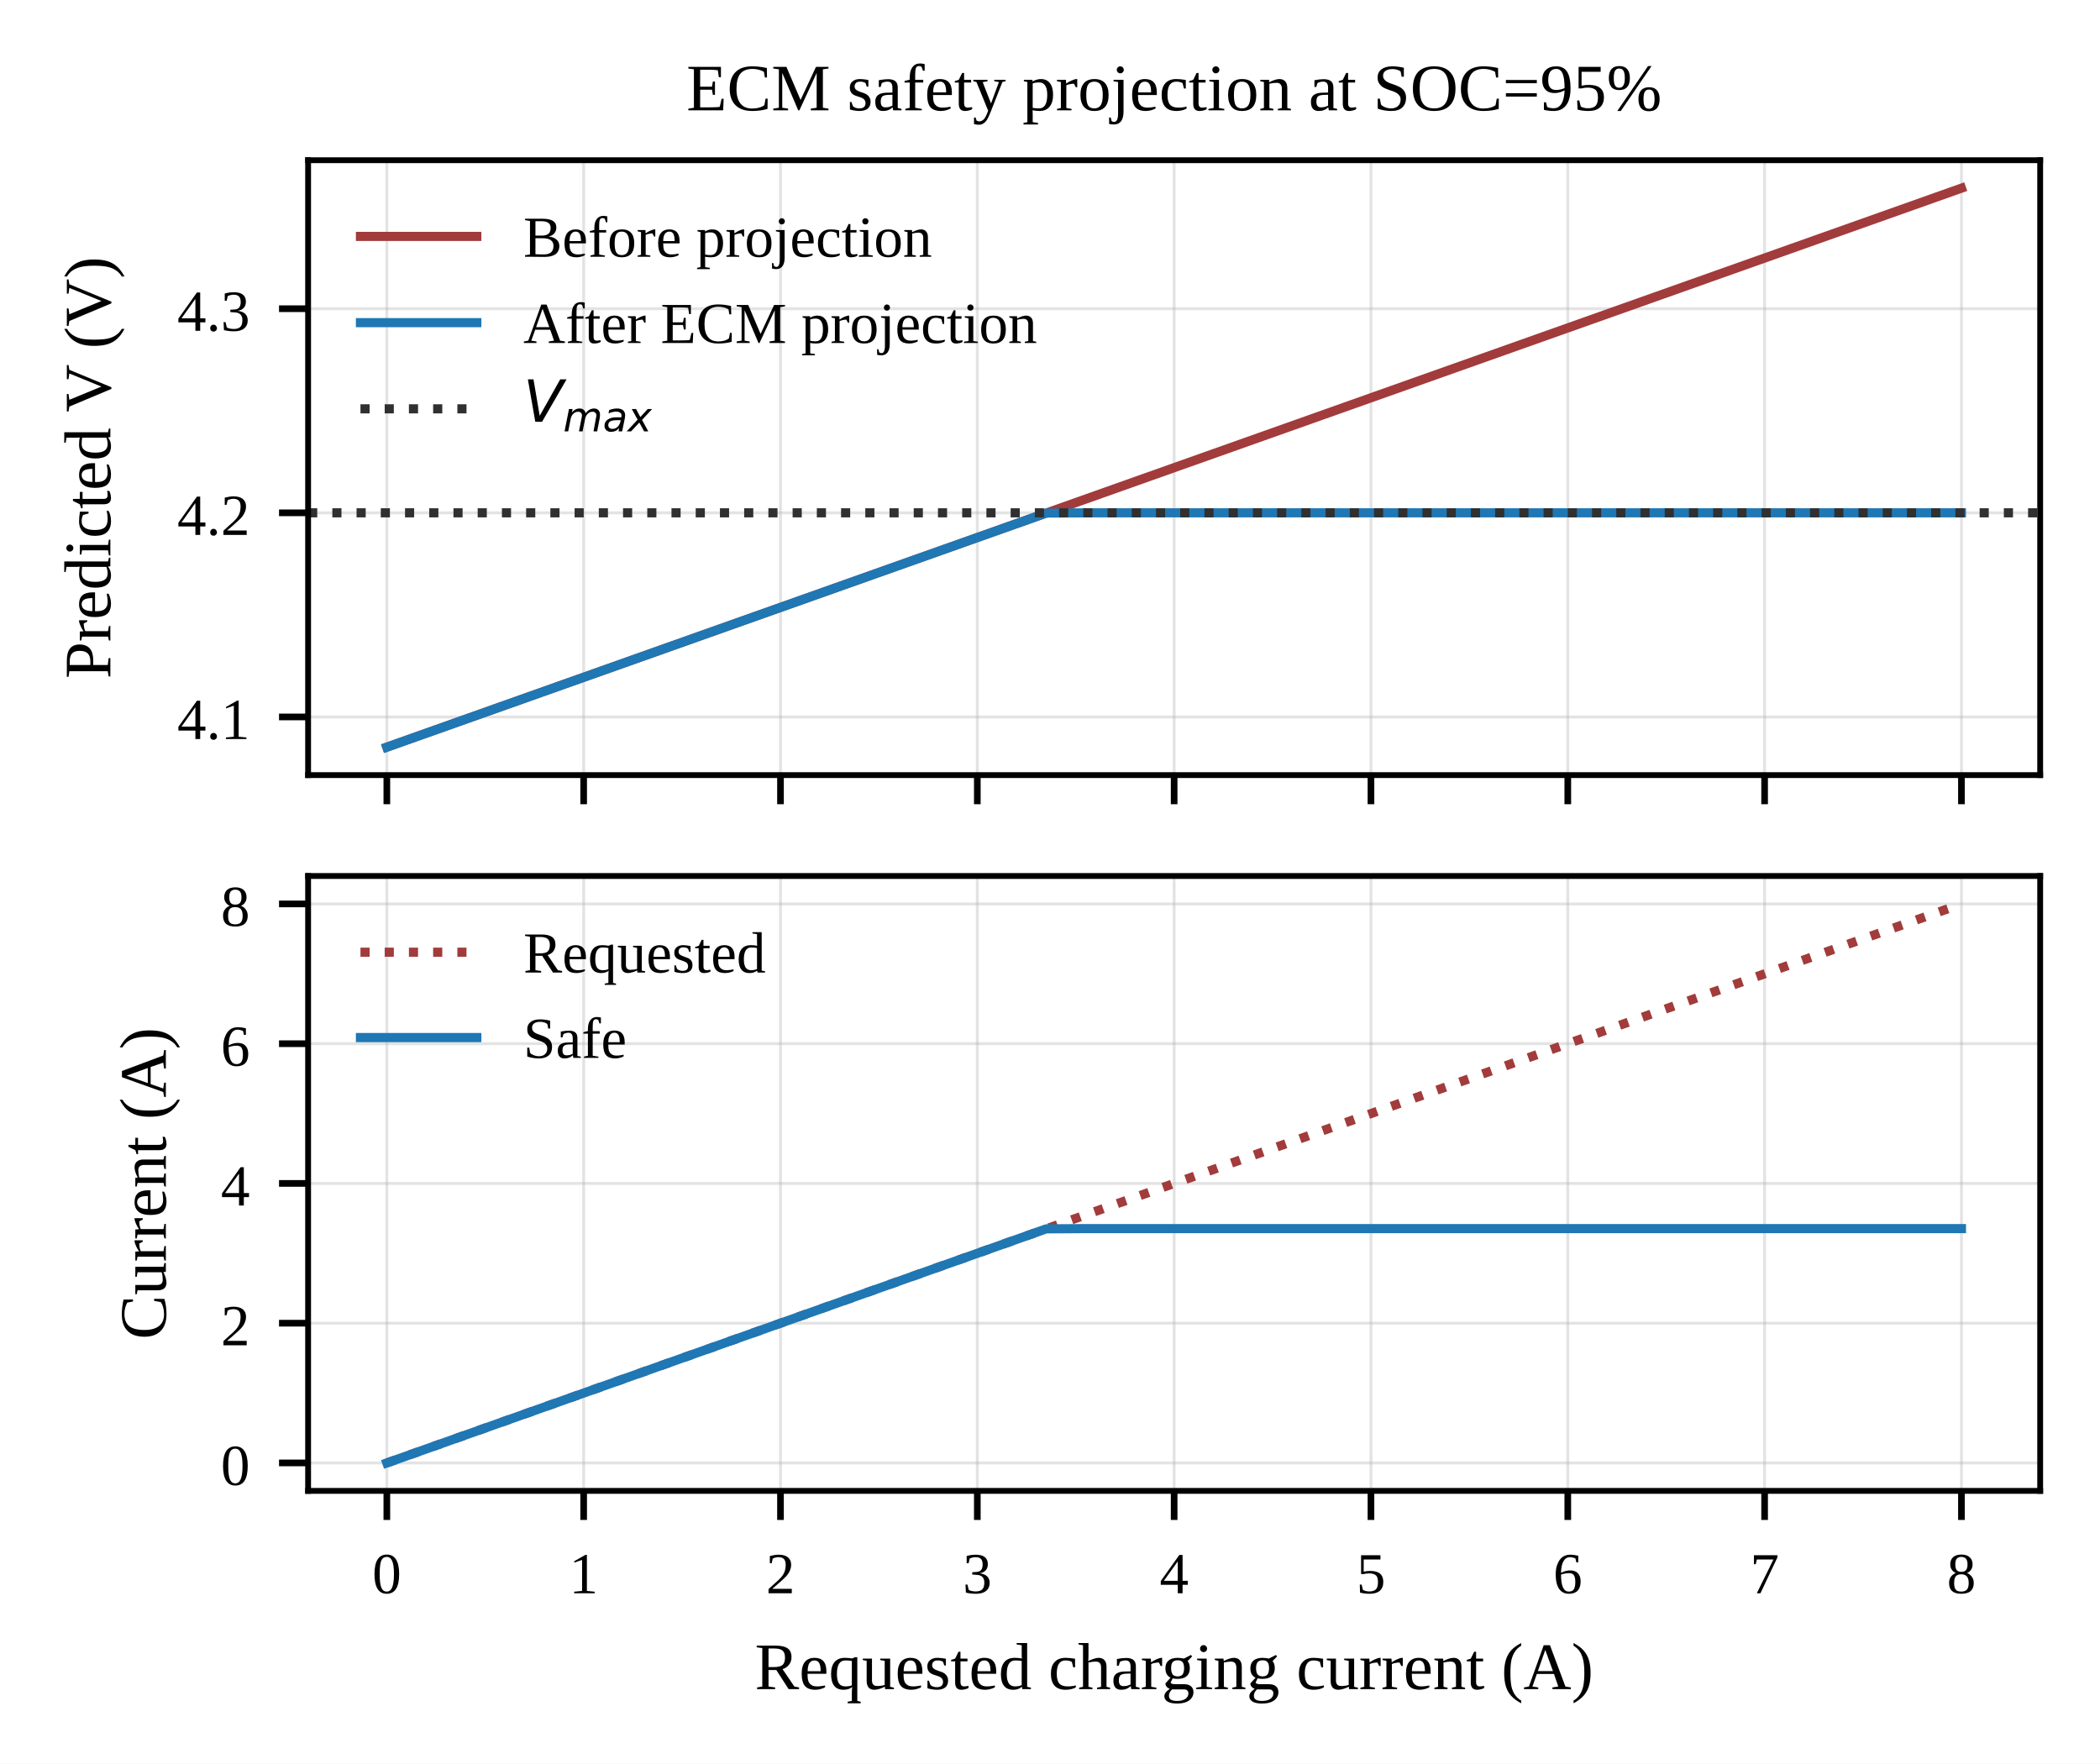
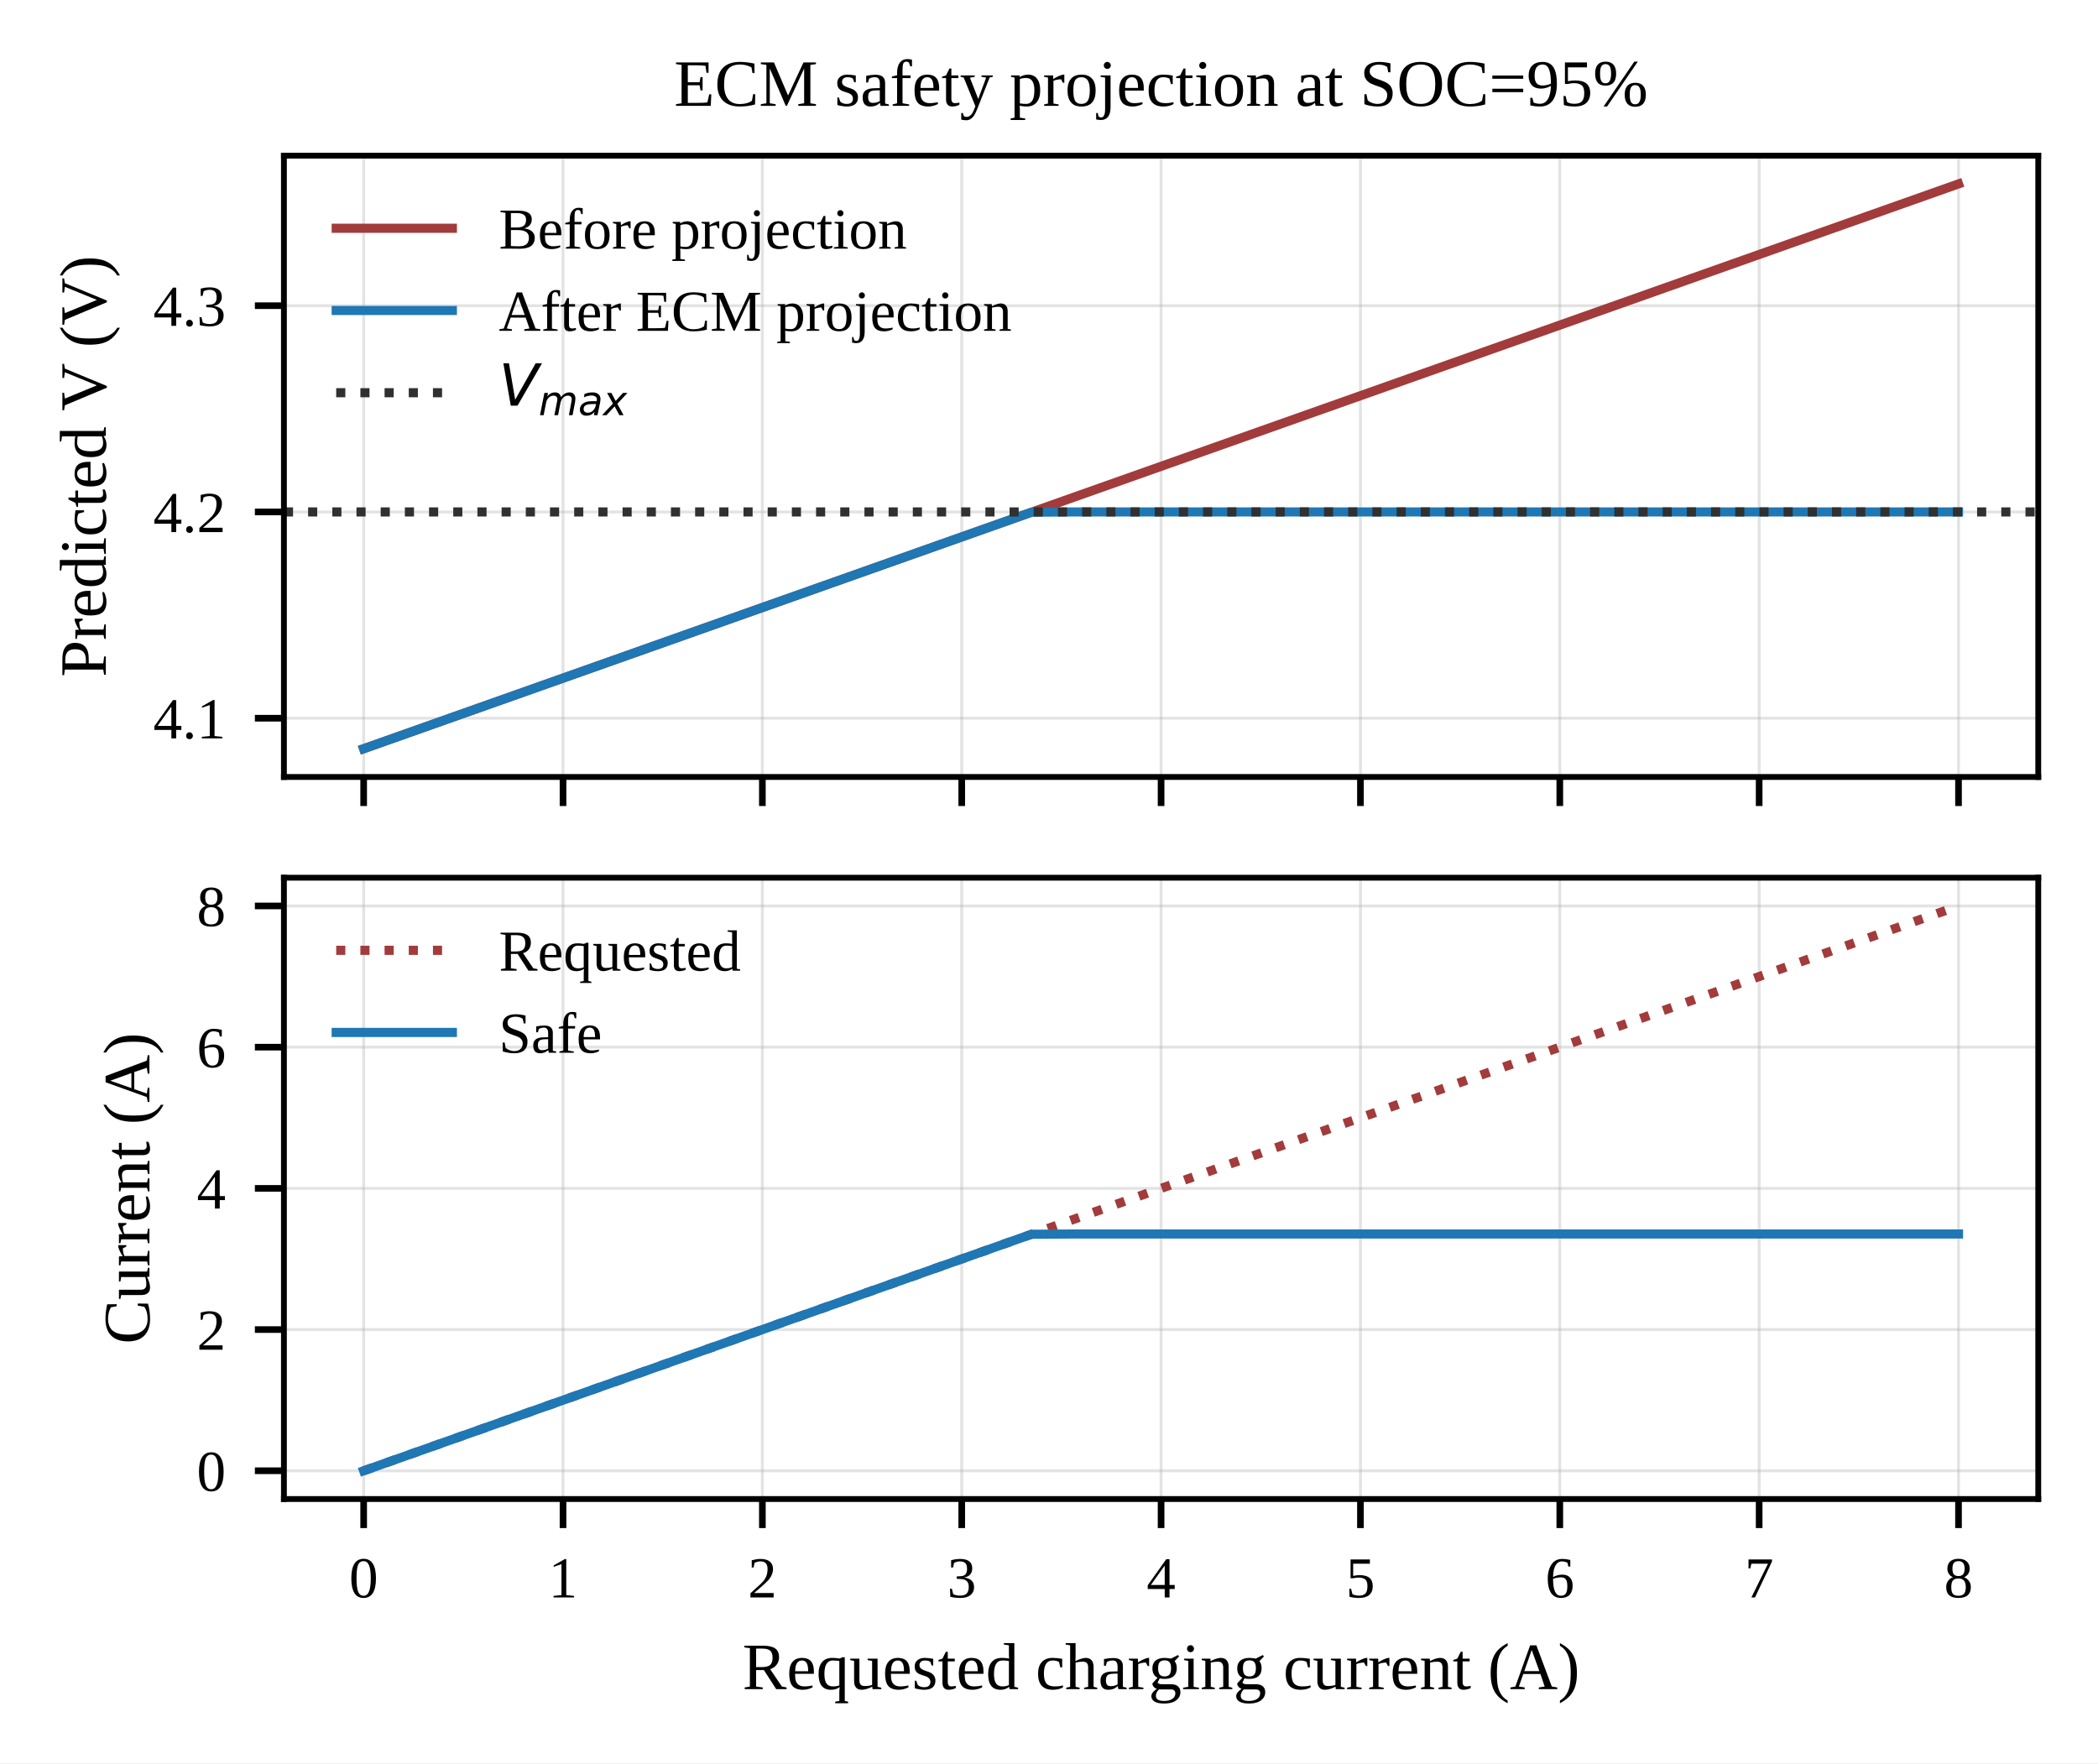
- <svg xmlns="http://www.w3.org/2000/svg" xmlns:xlink="http://www.w3.org/1999/xlink" width="252.695pt" height="212.23pt" viewBox="0 0 252.695 212.23" version="1.1">
+ <svg xmlns="http://www.w3.org/2000/svg" xmlns:xlink="http://www.w3.org/1999/xlink" width="252.836pt" height="212.49pt" viewBox="0 0 252.836 212.49" version="1.1">
  <defs>
    <style type="text/css">*{stroke-linejoin: round; stroke-linecap: butt}</style>
  </defs>
  <g id="figure_1">
    <g id="patch_1">
-       <path d="M 0 212.23  L 252.695 212.23  L 252.695 0  L 0 0  z " style="fill: #ffffff" />
+       <path d="M 0 212.49  L 252.836 212.49  L 252.836 -0  L 0 -0  z " style="fill: #ffffff" />
    </g>
    <g id="axes_1">
      <g id="patch_2">
-         <path d="M 37.075 93.269  L 245.495 93.269  L 245.495 19.279  L 37.075 19.279  z " style="fill: #ffffff" />
+         <path d="M 34.216 93.635  L 245.636 93.635  L 245.636 18.759  L 34.216 18.759  z " style="fill: #ffffff" />
      </g>
      <g id="matplotlib.axis_1">
        <g id="xtick_1">
          <g id="line2d_1">
-             <path d="M 46.548 93.269  L 46.548 19.279  " clip-path="url(#pa6f9fc31ff)" style="fill: none; stroke: #b0b0b0; stroke-opacity: 0.35; stroke-width: 0.35; stroke-linecap: square" />
+             <path d="M 43.826 93.635  L 43.826 18.759  " clip-path="url(#pcdaf95b8ee)" style="fill: none; stroke: #b0b0b0; stroke-opacity: 0.35; stroke-width: 0.35; stroke-linecap: square" />
          </g>
          <g id="line2d_2">
            <defs>
-               <path id="m07d772357e" d="M 0 0  L 0 3.5  " style="stroke: #000000; stroke-width: 0.8" />
+               <path id="ma5c60deafe" d="M 0 0  L 0 3.5  " style="stroke: #000000; stroke-width: 0.8" />
            </defs>
            <g>
-               <use xlink:href="#m07d772357e" x="46.548" y="93.269" style="stroke: #000000; stroke-width: 0.8" />
+               <use xlink:href="#ma5c60deafe" x="43.826" y="93.635" style="stroke: #000000; stroke-width: 0.8" />
            </g>
          </g>
        </g>
        <g id="xtick_2">
          <g id="line2d_3">
-             <path d="M 70.232 93.269  L 70.232 19.279  " clip-path="url(#pa6f9fc31ff)" style="fill: none; stroke: #b0b0b0; stroke-opacity: 0.35; stroke-width: 0.35; stroke-linecap: square" />
+             <path d="M 67.851 93.635  L 67.851 18.759  " clip-path="url(#pcdaf95b8ee)" style="fill: none; stroke: #b0b0b0; stroke-opacity: 0.35; stroke-width: 0.35; stroke-linecap: square" />
          </g>
          <g id="line2d_4">
            <g>
-               <use xlink:href="#m07d772357e" x="70.232" y="93.269" style="stroke: #000000; stroke-width: 0.8" />
+               <use xlink:href="#ma5c60deafe" x="67.851" y="93.635" style="stroke: #000000; stroke-width: 0.8" />
            </g>
          </g>
        </g>
        <g id="xtick_3">
          <g id="line2d_5">
-             <path d="M 93.917 93.269  L 93.917 19.279  " clip-path="url(#pa6f9fc31ff)" style="fill: none; stroke: #b0b0b0; stroke-opacity: 0.35; stroke-width: 0.35; stroke-linecap: square" />
+             <path d="M 91.876 93.635  L 91.876 18.759  " clip-path="url(#pcdaf95b8ee)" style="fill: none; stroke: #b0b0b0; stroke-opacity: 0.35; stroke-width: 0.35; stroke-linecap: square" />
          </g>
          <g id="line2d_6">
            <g>
-               <use xlink:href="#m07d772357e" x="93.917" y="93.269" style="stroke: #000000; stroke-width: 0.8" />
+               <use xlink:href="#ma5c60deafe" x="91.876" y="93.635" style="stroke: #000000; stroke-width: 0.8" />
            </g>
          </g>
        </g>
        <g id="xtick_4">
          <g id="line2d_7">
-             <path d="M 117.601 93.269  L 117.601 19.279  " clip-path="url(#pa6f9fc31ff)" style="fill: none; stroke: #b0b0b0; stroke-opacity: 0.35; stroke-width: 0.35; stroke-linecap: square" />
+             <path d="M 115.901 93.635  L 115.901 18.759  " clip-path="url(#pcdaf95b8ee)" style="fill: none; stroke: #b0b0b0; stroke-opacity: 0.35; stroke-width: 0.35; stroke-linecap: square" />
          </g>
          <g id="line2d_8">
            <g>
-               <use xlink:href="#m07d772357e" x="117.601" y="93.269" style="stroke: #000000; stroke-width: 0.8" />
+               <use xlink:href="#ma5c60deafe" x="115.901" y="93.635" style="stroke: #000000; stroke-width: 0.8" />
            </g>
          </g>
        </g>
        <g id="xtick_5">
          <g id="line2d_9">
-             <path d="M 141.285 93.269  L 141.285 19.279  " clip-path="url(#pa6f9fc31ff)" style="fill: none; stroke: #b0b0b0; stroke-opacity: 0.35; stroke-width: 0.35; stroke-linecap: square" />
+             <path d="M 139.926 93.635  L 139.926 18.759  " clip-path="url(#pcdaf95b8ee)" style="fill: none; stroke: #b0b0b0; stroke-opacity: 0.35; stroke-width: 0.35; stroke-linecap: square" />
          </g>
          <g id="line2d_10">
            <g>
-               <use xlink:href="#m07d772357e" x="141.285" y="93.269" style="stroke: #000000; stroke-width: 0.8" />
+               <use xlink:href="#ma5c60deafe" x="139.926" y="93.635" style="stroke: #000000; stroke-width: 0.8" />
            </g>
          </g>
        </g>
        <g id="xtick_6">
          <g id="line2d_11">
-             <path d="M 164.969 93.269  L 164.969 19.279  " clip-path="url(#pa6f9fc31ff)" style="fill: none; stroke: #b0b0b0; stroke-opacity: 0.35; stroke-width: 0.35; stroke-linecap: square" />
+             <path d="M 163.951 93.635  L 163.951 18.759  " clip-path="url(#pcdaf95b8ee)" style="fill: none; stroke: #b0b0b0; stroke-opacity: 0.35; stroke-width: 0.35; stroke-linecap: square" />
          </g>
          <g id="line2d_12">
            <g>
-               <use xlink:href="#m07d772357e" x="164.969" y="93.269" style="stroke: #000000; stroke-width: 0.8" />
+               <use xlink:href="#ma5c60deafe" x="163.951" y="93.635" style="stroke: #000000; stroke-width: 0.8" />
            </g>
          </g>
        </g>
        <g id="xtick_7">
          <g id="line2d_13">
-             <path d="M 188.653 93.269  L 188.653 19.279  " clip-path="url(#pa6f9fc31ff)" style="fill: none; stroke: #b0b0b0; stroke-opacity: 0.35; stroke-width: 0.35; stroke-linecap: square" />
+             <path d="M 187.976 93.635  L 187.976 18.759  " clip-path="url(#pcdaf95b8ee)" style="fill: none; stroke: #b0b0b0; stroke-opacity: 0.35; stroke-width: 0.35; stroke-linecap: square" />
          </g>
          <g id="line2d_14">
            <g>
-               <use xlink:href="#m07d772357e" x="188.653" y="93.269" style="stroke: #000000; stroke-width: 0.8" />
+               <use xlink:href="#ma5c60deafe" x="187.976" y="93.635" style="stroke: #000000; stroke-width: 0.8" />
            </g>
          </g>
        </g>
        <g id="xtick_8">
          <g id="line2d_15">
-             <path d="M 212.337 93.269  L 212.337 19.279  " clip-path="url(#pa6f9fc31ff)" style="fill: none; stroke: #b0b0b0; stroke-opacity: 0.35; stroke-width: 0.35; stroke-linecap: square" />
+             <path d="M 212.001 93.635  L 212.001 18.759  " clip-path="url(#pcdaf95b8ee)" style="fill: none; stroke: #b0b0b0; stroke-opacity: 0.35; stroke-width: 0.35; stroke-linecap: square" />
          </g>
          <g id="line2d_16">
            <g>
-               <use xlink:href="#m07d772357e" x="212.337" y="93.269" style="stroke: #000000; stroke-width: 0.8" />
+               <use xlink:href="#ma5c60deafe" x="212.001" y="93.635" style="stroke: #000000; stroke-width: 0.8" />
            </g>
          </g>
        </g>
        <g id="xtick_9">
          <g id="line2d_17">
-             <path d="M 236.021 93.269  L 236.021 19.279  " clip-path="url(#pa6f9fc31ff)" style="fill: none; stroke: #b0b0b0; stroke-opacity: 0.35; stroke-width: 0.35; stroke-linecap: square" />
+             <path d="M 236.026 93.635  L 236.026 18.759  " clip-path="url(#pcdaf95b8ee)" style="fill: none; stroke: #b0b0b0; stroke-opacity: 0.35; stroke-width: 0.35; stroke-linecap: square" />
          </g>
          <g id="line2d_18">
            <g>
-               <use xlink:href="#m07d772357e" x="236.021" y="93.269" style="stroke: #000000; stroke-width: 0.8" />
+               <use xlink:href="#ma5c60deafe" x="236.026" y="93.635" style="stroke: #000000; stroke-width: 0.8" />
            </g>
          </g>
        </g>
      </g>
      <g id="matplotlib.axis_2">
        <g id="ytick_1">
          <g id="line2d_19">
-             <path d="M 37.075 86.271  L 245.495 86.271  " clip-path="url(#pa6f9fc31ff)" style="fill: none; stroke: #b0b0b0; stroke-opacity: 0.35; stroke-width: 0.35; stroke-linecap: square" />
+             <path d="M 34.216 86.554  L 245.636 86.554  " clip-path="url(#pcdaf95b8ee)" style="fill: none; stroke: #b0b0b0; stroke-opacity: 0.35; stroke-width: 0.35; stroke-linecap: square" />
          </g>
          <g id="line2d_20">
            <defs>
-               <path id="mc28f340033" d="M 0 0  L -3.5 0  " style="stroke: #000000; stroke-width: 0.8" />
+               <path id="mac58a8a1b7" d="M 0 0  L -3.5 0  " style="stroke: #000000; stroke-width: 0.8" />
            </defs>
            <g>
-               <use xlink:href="#mc28f340033" x="37.075" y="86.271" style="stroke: #000000; stroke-width: 0.8" />
+               <use xlink:href="#mac58a8a1b7" x="34.216" y="86.554" style="stroke: #000000; stroke-width: 0.8" />
            </g>
          </g>
          <g id="text_1">
-             <text style="font-size: 7px; font-family: 'Times New Roman', 'DejaVu Serif', 'Times', serif; text-anchor: end" x="30.075" y="88.931" transform="rotate(-0 30.07469 88.93094)">4.1</text>
+             <text style="font-size: 7px; font-family: 'Times New Roman', 'DejaVu Serif', 'Times', serif; text-anchor: end" x="27.216" y="88.984" transform="rotate(-0 27.21625 88.98395)">4.1</text>
          </g>
        </g>
        <g id="ytick_2">
          <g id="line2d_21">
-             <path d="M 37.075 61.709  L 245.495 61.709  " clip-path="url(#pa6f9fc31ff)" style="fill: none; stroke: #b0b0b0; stroke-opacity: 0.35; stroke-width: 0.35; stroke-linecap: square" />
+             <path d="M 34.216 61.697  L 245.636 61.697  " clip-path="url(#pcdaf95b8ee)" style="fill: none; stroke: #b0b0b0; stroke-opacity: 0.35; stroke-width: 0.35; stroke-linecap: square" />
          </g>
          <g id="line2d_22">
            <g>
-               <use xlink:href="#mc28f340033" x="37.075" y="61.709" style="stroke: #000000; stroke-width: 0.8" />
+               <use xlink:href="#mac58a8a1b7" x="34.216" y="61.697" style="stroke: #000000; stroke-width: 0.8" />
            </g>
          </g>
          <g id="text_2">
-             <text style="font-size: 7px; font-family: 'Times New Roman', 'DejaVu Serif', 'Times', serif; text-anchor: end" x="30.075" y="64.368" transform="rotate(-0 30.07469 64.368)">4.2</text>
+             <text style="font-size: 7px; font-family: 'Times New Roman', 'DejaVu Serif', 'Times', serif; text-anchor: end" x="27.216" y="64.127" transform="rotate(-0 27.21625 64.1269)">4.2</text>
          </g>
        </g>
        <g id="ytick_3">
          <g id="line2d_23">
-             <path d="M 37.075 37.146  L 245.495 37.146  " clip-path="url(#pa6f9fc31ff)" style="fill: none; stroke: #b0b0b0; stroke-opacity: 0.35; stroke-width: 0.35; stroke-linecap: square" />
+             <path d="M 34.216 36.84  L 245.636 36.84  " clip-path="url(#pcdaf95b8ee)" style="fill: none; stroke: #b0b0b0; stroke-opacity: 0.35; stroke-width: 0.35; stroke-linecap: square" />
          </g>
          <g id="line2d_24">
            <g>
-               <use xlink:href="#mc28f340033" x="37.075" y="37.146" style="stroke: #000000; stroke-width: 0.8" />
+               <use xlink:href="#mac58a8a1b7" x="34.216" y="36.84" style="stroke: #000000; stroke-width: 0.8" />
            </g>
          </g>
          <g id="text_3">
-             <text style="font-size: 7px; font-family: 'Times New Roman', 'DejaVu Serif', 'Times', serif; text-anchor: end" x="30.075" y="39.805" transform="rotate(-0 30.07469 39.80506)">4.3</text>
+             <text style="font-size: 7px; font-family: 'Times New Roman', 'DejaVu Serif', 'Times', serif; text-anchor: end" x="27.216" y="39.27" transform="rotate(-0 27.21625 39.26985)">4.3</text>
          </g>
        </g>
        <g id="text_4">
-           <text style="font-size: 8px; font-family: 'Times New Roman', 'DejaVu Serif', 'Times', serif; text-anchor: middle" x="13.279" y="56.274" transform="rotate(-90 13.27875 56.27375)">Predicted V (V)</text>
+           <text style="font-size: 8px; font-family: 'Times New Roman', 'DejaVu Serif', 'Times', serif; text-anchor: middle" x="12.755" y="56.197" transform="rotate(-90 12.755 56.19672)">Predicted V (V)</text>
        </g>
      </g>
      <g id="line2d_25">
-         <path d="M 46.548 89.906  L 236.021 22.642  L 236.021 22.642  " clip-path="url(#pa6f9fc31ff)" style="fill: none; stroke: #a23b3b; stroke-width: 1.1; stroke-linecap: square" />
+         <path d="M 43.826 90.231  L 236.026 22.162  L 236.026 22.162  " clip-path="url(#pcdaf95b8ee)" style="fill: none; stroke: #a23b3b; stroke-width: 1.1; stroke-linecap: square" />
      </g>
      <g id="line2d_26">
-         <path d="M 46.548 89.906  L 125.89 61.739  L 130.627 61.709  L 236.021 61.709  L 236.021 61.709  " clip-path="url(#pa6f9fc31ff)" style="fill: none; stroke: #1f77b4; stroke-width: 1.1; stroke-linecap: square" />
+         <path d="M 43.826 90.231  L 124.31 61.727  L 129.115 61.697  L 236.026 61.697  L 236.026 61.697  " clip-path="url(#pcdaf95b8ee)" style="fill: none; stroke: #1f77b4; stroke-width: 1.1; stroke-linecap: square" />
      </g>
      <g id="line2d_27">
-         <path d="M 37.075 61.709  L 245.495 61.709  " clip-path="url(#pa6f9fc31ff)" style="fill: none; stroke-dasharray: 1.1,1.815; stroke-dashoffset: 0; stroke: #303030; stroke-width: 1.1" />
+         <path d="M 34.216 61.697  L 245.636 61.697  " clip-path="url(#pcdaf95b8ee)" style="fill: none; stroke-dasharray: 1.1,1.815; stroke-dashoffset: 0; stroke: #303030; stroke-width: 1.1" />
      </g>
      <g id="patch_3">
-         <path d="M 37.075 93.269  L 37.075 19.279  " style="fill: none; stroke: #000000; stroke-width: 0.7; stroke-linejoin: miter; stroke-linecap: square" />
+         <path d="M 34.216 93.635  L 34.216 18.759  " style="fill: none; stroke: #000000; stroke-width: 0.7; stroke-linejoin: miter; stroke-linecap: square" />
      </g>
      <g id="patch_4">
-         <path d="M 245.495 93.269  L 245.495 19.279  " style="fill: none; stroke: #000000; stroke-width: 0.7; stroke-linejoin: miter; stroke-linecap: square" />
+         <path d="M 245.636 93.635  L 245.636 18.759  " style="fill: none; stroke: #000000; stroke-width: 0.7; stroke-linejoin: miter; stroke-linecap: square" />
      </g>
      <g id="patch_5">
-         <path d="M 37.075 93.269  L 245.495 93.269  " style="fill: none; stroke: #000000; stroke-width: 0.7; stroke-linejoin: miter; stroke-linecap: square" />
+         <path d="M 34.216 93.635  L 245.636 93.635  " style="fill: none; stroke: #000000; stroke-width: 0.7; stroke-linejoin: miter; stroke-linecap: square" />
      </g>
      <g id="patch_6">
-         <path d="M 37.075 19.279  L 245.495 19.279  " style="fill: none; stroke: #000000; stroke-width: 0.7; stroke-linejoin: miter; stroke-linecap: square" />
+         <path d="M 34.216 18.759  L 245.636 18.759  " style="fill: none; stroke: #000000; stroke-width: 0.7; stroke-linejoin: miter; stroke-linecap: square" />
      </g>
      <g id="text_5">
-         <text style="font-size: 8px; font-family: 'Times New Roman', 'DejaVu Serif', 'Times', serif; text-anchor: middle" x="141.285" y="13.279" transform="rotate(-0 141.2847 13.27875)">ECM safety projection at SOC=95%</text>
+         <text style="font-size: 8px; font-family: 'Times New Roman', 'DejaVu Serif', 'Times', serif; text-anchor: middle" x="139.926" y="12.759" transform="rotate(-0 139.9263 12.75875)">ECM safety projection at SOC=95%</text>
      </g>
      <g id="legend_1">
        <g id="line2d_28">
-           <path d="M 43.375 28.448  L 50.375 28.448  L 57.375 28.448  " style="fill: none; stroke: #a23b3b; stroke-width: 1.1; stroke-linecap: square" />
+           <path d="M 40.516 27.509  L 47.516 27.509  L 54.516 27.509  " style="fill: none; stroke: #a23b3b; stroke-width: 1.1; stroke-linecap: square" />
        </g>
        <g id="text_6">
-           <text style="font-size: 7px; font-family: 'Times New Roman', 'DejaVu Serif', 'Times', serif; text-anchor: start" x="62.975" y="30.898" transform="rotate(-0 62.97469 30.89766)">Before projection</text>
+           <text style="font-size: 7px; font-family: 'Times New Roman', 'DejaVu Serif', 'Times', serif; text-anchor: start" x="60.116" y="29.959" transform="rotate(-0 60.11625 29.95875)">Before projection</text>
        </g>
        <g id="line2d_29">
-           <path d="M 43.375 38.822  L 50.375 38.822  L 57.375 38.822  " style="fill: none; stroke: #1f77b4; stroke-width: 1.1; stroke-linecap: square" />
+           <path d="M 40.516 37.419  L 47.516 37.419  L 54.516 37.419  " style="fill: none; stroke: #1f77b4; stroke-width: 1.1; stroke-linecap: square" />
        </g>
        <g id="text_7">
-           <text style="font-size: 7px; font-family: 'Times New Roman', 'DejaVu Serif', 'Times', serif; text-anchor: start" x="62.975" y="41.272" transform="rotate(-0 62.97469 41.27188)">After ECM projection</text>
+           <text style="font-size: 7px; font-family: 'Times New Roman', 'DejaVu Serif', 'Times', serif; text-anchor: start" x="60.116" y="39.869" transform="rotate(-0 60.11625 39.86922)">After ECM projection</text>
        </g>
        <g id="line2d_30">
-           <path d="M 43.375 49.196  L 50.375 49.196  L 57.375 49.196  " style="fill: none; stroke-dasharray: 1.1,1.815; stroke-dashoffset: 0; stroke: #303030; stroke-width: 1.1" />
+           <path d="M 40.516 47.33  L 47.516 47.33  L 54.516 47.33  " style="fill: none; stroke-dasharray: 1.1,1.815; stroke-dashoffset: 0; stroke: #303030; stroke-width: 1.1" />
        </g>
        <g id="text_8">
-           <g transform="translate(62.97469 51.64609)">
+           <g transform="translate(60.11625 49.77969)">
            <text>
              <tspan x="0" y="-0.891" style="font-style: oblique; font-size: 7px; font-family: 'DejaVu Sans'">V</tspan>
              <tspan x="4.789" y="0.258" style="font-style: oblique; font-size: 4.9px; font-family: 'DejaVu Sans'">m</tspan>
              <tspan x="9.562" y="0.258" style="font-style: oblique; font-size: 4.9px; font-family: 'DejaVu Sans'">a</tspan>
              <tspan x="12.564" y="0.258" style="font-style: oblique; font-size: 4.9px; font-family: 'DejaVu Sans'">x</tspan>
            </text>
          </g>
        </g>
      </g>
    </g>
    <g id="axes_2">
      <g id="patch_7">
-         <path d="M 37.075 179.399  L 245.495 179.399  L 245.495 105.409  L 37.075 105.409  z " style="fill: #ffffff" />
+         <path d="M 34.216 180.651  L 245.636 180.651  L 245.636 105.775  L 34.216 105.775  z " style="fill: #ffffff" />
      </g>
      <g id="matplotlib.axis_3">
        <g id="xtick_10">
          <g id="line2d_31">
-             <path d="M 46.548 179.399  L 46.548 105.409  " clip-path="url(#p9f513f3c4f)" style="fill: none; stroke: #b0b0b0; stroke-opacity: 0.35; stroke-width: 0.35; stroke-linecap: square" />
+             <path d="M 43.826 180.651  L 43.826 105.775  " clip-path="url(#p0ac9cca604)" style="fill: none; stroke: #b0b0b0; stroke-opacity: 0.35; stroke-width: 0.35; stroke-linecap: square" />
          </g>
          <g id="line2d_32">
            <g>
-               <use xlink:href="#m07d772357e" x="46.548" y="179.399" style="stroke: #000000; stroke-width: 0.8" />
+               <use xlink:href="#ma5c60deafe" x="43.826" y="180.651" style="stroke: #000000; stroke-width: 0.8" />
            </g>
          </g>
          <g id="text_9">
-             <text style="font-size: 7px; font-family: 'Times New Roman', 'DejaVu Serif', 'Times', serif; text-anchor: middle" x="46.548" y="191.718" transform="rotate(-0 46.54832 191.7177)">0</text>
+             <text style="font-size: 7px; font-family: 'Times New Roman', 'DejaVu Serif', 'Times', serif; text-anchor: middle" x="43.826" y="192.511" transform="rotate(-0 43.82625 192.5112)">0</text>
          </g>
        </g>
        <g id="xtick_11">
          <g id="line2d_33">
-             <path d="M 70.232 179.399  L 70.232 105.409  " clip-path="url(#p9f513f3c4f)" style="fill: none; stroke: #b0b0b0; stroke-opacity: 0.35; stroke-width: 0.35; stroke-linecap: square" />
+             <path d="M 67.851 180.651  L 67.851 105.775  " clip-path="url(#p0ac9cca604)" style="fill: none; stroke: #b0b0b0; stroke-opacity: 0.35; stroke-width: 0.35; stroke-linecap: square" />
          </g>
          <g id="line2d_34">
            <g>
-               <use xlink:href="#m07d772357e" x="70.232" y="179.399" style="stroke: #000000; stroke-width: 0.8" />
+               <use xlink:href="#ma5c60deafe" x="67.851" y="180.651" style="stroke: #000000; stroke-width: 0.8" />
            </g>
          </g>
          <g id="text_10">
-             <text style="font-size: 7px; font-family: 'Times New Roman', 'DejaVu Serif', 'Times', serif; text-anchor: middle" x="70.232" y="191.718" transform="rotate(-0 70.23242 191.7177)">1</text>
+             <text style="font-size: 7px; font-family: 'Times New Roman', 'DejaVu Serif', 'Times', serif; text-anchor: middle" x="67.851" y="192.511" transform="rotate(-0 67.85125 192.5112)">1</text>
          </g>
        </g>
        <g id="xtick_12">
          <g id="line2d_35">
-             <path d="M 93.917 179.399  L 93.917 105.409  " clip-path="url(#p9f513f3c4f)" style="fill: none; stroke: #b0b0b0; stroke-opacity: 0.35; stroke-width: 0.35; stroke-linecap: square" />
+             <path d="M 91.876 180.651  L 91.876 105.775  " clip-path="url(#p0ac9cca604)" style="fill: none; stroke: #b0b0b0; stroke-opacity: 0.35; stroke-width: 0.35; stroke-linecap: square" />
          </g>
          <g id="line2d_36">
            <g>
-               <use xlink:href="#m07d772357e" x="93.917" y="179.399" style="stroke: #000000; stroke-width: 0.8" />
+               <use xlink:href="#ma5c60deafe" x="91.876" y="180.651" style="stroke: #000000; stroke-width: 0.8" />
            </g>
          </g>
          <g id="text_11">
-             <text style="font-size: 7px; font-family: 'Times New Roman', 'DejaVu Serif', 'Times', serif; text-anchor: middle" x="93.917" y="191.718" transform="rotate(-0 93.91651 191.7177)">2</text>
+             <text style="font-size: 7px; font-family: 'Times New Roman', 'DejaVu Serif', 'Times', serif; text-anchor: middle" x="91.876" y="192.511" transform="rotate(-0 91.87625 192.5112)">2</text>
          </g>
        </g>
        <g id="xtick_13">
          <g id="line2d_37">
-             <path d="M 117.601 179.399  L 117.601 105.409  " clip-path="url(#p9f513f3c4f)" style="fill: none; stroke: #b0b0b0; stroke-opacity: 0.35; stroke-width: 0.35; stroke-linecap: square" />
+             <path d="M 115.901 180.651  L 115.901 105.775  " clip-path="url(#p0ac9cca604)" style="fill: none; stroke: #b0b0b0; stroke-opacity: 0.35; stroke-width: 0.35; stroke-linecap: square" />
          </g>
          <g id="line2d_38">
            <g>
-               <use xlink:href="#m07d772357e" x="117.601" y="179.399" style="stroke: #000000; stroke-width: 0.8" />
+               <use xlink:href="#ma5c60deafe" x="115.901" y="180.651" style="stroke: #000000; stroke-width: 0.8" />
            </g>
          </g>
          <g id="text_12">
-             <text style="font-size: 7px; font-family: 'Times New Roman', 'DejaVu Serif', 'Times', serif; text-anchor: middle" x="117.601" y="191.718" transform="rotate(-0 117.6006 191.7177)">3</text>
+             <text style="font-size: 7px; font-family: 'Times New Roman', 'DejaVu Serif', 'Times', serif; text-anchor: middle" x="115.901" y="192.511" transform="rotate(-0 115.9013 192.5112)">3</text>
          </g>
        </g>
        <g id="xtick_14">
          <g id="line2d_39">
-             <path d="M 141.285 179.399  L 141.285 105.409  " clip-path="url(#p9f513f3c4f)" style="fill: none; stroke: #b0b0b0; stroke-opacity: 0.35; stroke-width: 0.35; stroke-linecap: square" />
+             <path d="M 139.926 180.651  L 139.926 105.775  " clip-path="url(#p0ac9cca604)" style="fill: none; stroke: #b0b0b0; stroke-opacity: 0.35; stroke-width: 0.35; stroke-linecap: square" />
          </g>
          <g id="line2d_40">
            <g>
-               <use xlink:href="#m07d772357e" x="141.285" y="179.399" style="stroke: #000000; stroke-width: 0.8" />
+               <use xlink:href="#ma5c60deafe" x="139.926" y="180.651" style="stroke: #000000; stroke-width: 0.8" />
            </g>
          </g>
          <g id="text_13">
-             <text style="font-size: 7px; font-family: 'Times New Roman', 'DejaVu Serif', 'Times', serif; text-anchor: middle" x="141.285" y="191.718" transform="rotate(-0 141.2847 191.7177)">4</text>
+             <text style="font-size: 7px; font-family: 'Times New Roman', 'DejaVu Serif', 'Times', serif; text-anchor: middle" x="139.926" y="192.511" transform="rotate(-0 139.9263 192.5112)">4</text>
          </g>
        </g>
        <g id="xtick_15">
          <g id="line2d_41">
-             <path d="M 164.969 179.399  L 164.969 105.409  " clip-path="url(#p9f513f3c4f)" style="fill: none; stroke: #b0b0b0; stroke-opacity: 0.35; stroke-width: 0.35; stroke-linecap: square" />
+             <path d="M 163.951 180.651  L 163.951 105.775  " clip-path="url(#p0ac9cca604)" style="fill: none; stroke: #b0b0b0; stroke-opacity: 0.35; stroke-width: 0.35; stroke-linecap: square" />
          </g>
          <g id="line2d_42">
            <g>
-               <use xlink:href="#m07d772357e" x="164.969" y="179.399" style="stroke: #000000; stroke-width: 0.8" />
+               <use xlink:href="#ma5c60deafe" x="163.951" y="180.651" style="stroke: #000000; stroke-width: 0.8" />
            </g>
          </g>
          <g id="text_14">
-             <text style="font-size: 7px; font-family: 'Times New Roman', 'DejaVu Serif', 'Times', serif; text-anchor: middle" x="164.969" y="191.718" transform="rotate(-0 164.9688 191.7177)">5</text>
+             <text style="font-size: 7px; font-family: 'Times New Roman', 'DejaVu Serif', 'Times', serif; text-anchor: middle" x="163.951" y="192.511" transform="rotate(-0 163.9512 192.5112)">5</text>
          </g>
        </g>
        <g id="xtick_16">
          <g id="line2d_43">
-             <path d="M 188.653 179.399  L 188.653 105.409  " clip-path="url(#p9f513f3c4f)" style="fill: none; stroke: #b0b0b0; stroke-opacity: 0.35; stroke-width: 0.35; stroke-linecap: square" />
+             <path d="M 187.976 180.651  L 187.976 105.775  " clip-path="url(#p0ac9cca604)" style="fill: none; stroke: #b0b0b0; stroke-opacity: 0.35; stroke-width: 0.35; stroke-linecap: square" />
          </g>
          <g id="line2d_44">
            <g>
-               <use xlink:href="#m07d772357e" x="188.653" y="179.399" style="stroke: #000000; stroke-width: 0.8" />
+               <use xlink:href="#ma5c60deafe" x="187.976" y="180.651" style="stroke: #000000; stroke-width: 0.8" />
            </g>
          </g>
          <g id="text_15">
-             <text style="font-size: 7px; font-family: 'Times New Roman', 'DejaVu Serif', 'Times', serif; text-anchor: middle" x="188.653" y="191.718" transform="rotate(-0 188.6529 191.7177)">6</text>
+             <text style="font-size: 7px; font-family: 'Times New Roman', 'DejaVu Serif', 'Times', serif; text-anchor: middle" x="187.976" y="192.511" transform="rotate(-0 187.9762 192.5112)">6</text>
          </g>
        </g>
        <g id="xtick_17">
          <g id="line2d_45">
-             <path d="M 212.337 179.399  L 212.337 105.409  " clip-path="url(#p9f513f3c4f)" style="fill: none; stroke: #b0b0b0; stroke-opacity: 0.35; stroke-width: 0.35; stroke-linecap: square" />
+             <path d="M 212.001 180.651  L 212.001 105.775  " clip-path="url(#p0ac9cca604)" style="fill: none; stroke: #b0b0b0; stroke-opacity: 0.35; stroke-width: 0.35; stroke-linecap: square" />
          </g>
          <g id="line2d_46">
            <g>
-               <use xlink:href="#m07d772357e" x="212.337" y="179.399" style="stroke: #000000; stroke-width: 0.8" />
+               <use xlink:href="#ma5c60deafe" x="212.001" y="180.651" style="stroke: #000000; stroke-width: 0.8" />
            </g>
          </g>
          <g id="text_16">
-             <text style="font-size: 7px; font-family: 'Times New Roman', 'DejaVu Serif', 'Times', serif; text-anchor: middle" x="212.337" y="191.718" transform="rotate(-0 212.337 191.7177)">7</text>
+             <text style="font-size: 7px; font-family: 'Times New Roman', 'DejaVu Serif', 'Times', serif; text-anchor: middle" x="212.001" y="192.511" transform="rotate(-0 212.0012 192.5112)">7</text>
          </g>
        </g>
        <g id="xtick_18">
          <g id="line2d_47">
-             <path d="M 236.021 179.399  L 236.021 105.409  " clip-path="url(#p9f513f3c4f)" style="fill: none; stroke: #b0b0b0; stroke-opacity: 0.35; stroke-width: 0.35; stroke-linecap: square" />
+             <path d="M 236.026 180.651  L 236.026 105.775  " clip-path="url(#p0ac9cca604)" style="fill: none; stroke: #b0b0b0; stroke-opacity: 0.35; stroke-width: 0.35; stroke-linecap: square" />
          </g>
          <g id="line2d_48">
            <g>
-               <use xlink:href="#m07d772357e" x="236.021" y="179.399" style="stroke: #000000; stroke-width: 0.8" />
+               <use xlink:href="#ma5c60deafe" x="236.026" y="180.651" style="stroke: #000000; stroke-width: 0.8" />
            </g>
          </g>
          <g id="text_17">
-             <text style="font-size: 7px; font-family: 'Times New Roman', 'DejaVu Serif', 'Times', serif; text-anchor: middle" x="236.021" y="191.718" transform="rotate(-0 236.0211 191.7177)">8</text>
+             <text style="font-size: 7px; font-family: 'Times New Roman', 'DejaVu Serif', 'Times', serif; text-anchor: middle" x="236.026" y="192.511" transform="rotate(-0 236.0263 192.5112)">8</text>
          </g>
        </g>
        <g id="text_18">
-           <text style="font-size: 8px; font-family: 'Times New Roman', 'DejaVu Serif', 'Times', serif; text-anchor: middle" x="141.285" y="203.252" transform="rotate(-0 141.2847 203.2522)">Requested charging current (A)</text>
+           <text style="font-size: 8px; font-family: 'Times New Roman', 'DejaVu Serif', 'Times', serif; text-anchor: middle" x="139.926" y="203.564" transform="rotate(-0 139.9263 203.5636)">Requested charging current (A)</text>
        </g>
      </g>
      <g id="matplotlib.axis_4">
        <g id="ytick_4">
          <g id="line2d_49">
-             <path d="M 37.075 176.036  L 245.495 176.036  " clip-path="url(#p9f513f3c4f)" style="fill: none; stroke: #b0b0b0; stroke-opacity: 0.35; stroke-width: 0.35; stroke-linecap: square" />
+             <path d="M 34.216 177.247  L 245.636 177.247  " clip-path="url(#p0ac9cca604)" style="fill: none; stroke: #b0b0b0; stroke-opacity: 0.35; stroke-width: 0.35; stroke-linecap: square" />
          </g>
          <g id="line2d_50">
            <g>
-               <use xlink:href="#mc28f340033" x="37.075" y="176.036" style="stroke: #000000; stroke-width: 0.8" />
+               <use xlink:href="#mac58a8a1b7" x="34.216" y="177.247" style="stroke: #000000; stroke-width: 0.8" />
            </g>
          </g>
          <g id="text_19">
-             <text style="font-size: 7px; font-family: 'Times New Roman', 'DejaVu Serif', 'Times', serif; text-anchor: end" x="30.075" y="178.695" transform="rotate(-0 30.07469 178.695)">0</text>
+             <text style="font-size: 7px; font-family: 'Times New Roman', 'DejaVu Serif', 'Times', serif; text-anchor: end" x="27.216" y="179.677" transform="rotate(-0 27.21625 179.6775)">0</text>
          </g>
        </g>
        <g id="ytick_5">
          <g id="line2d_51">
-             <path d="M 37.075 159.22  L 245.495 159.22  " clip-path="url(#p9f513f3c4f)" style="fill: none; stroke: #b0b0b0; stroke-opacity: 0.35; stroke-width: 0.35; stroke-linecap: square" />
+             <path d="M 34.216 160.23  L 245.636 160.23  " clip-path="url(#p0ac9cca604)" style="fill: none; stroke: #b0b0b0; stroke-opacity: 0.35; stroke-width: 0.35; stroke-linecap: square" />
          </g>
          <g id="line2d_52">
            <g>
-               <use xlink:href="#mc28f340033" x="37.075" y="159.22" style="stroke: #000000; stroke-width: 0.8" />
+               <use xlink:href="#mac58a8a1b7" x="34.216" y="160.23" style="stroke: #000000; stroke-width: 0.8" />
            </g>
          </g>
          <g id="text_20">
-             <text style="font-size: 7px; font-family: 'Times New Roman', 'DejaVu Serif', 'Times', serif; text-anchor: end" x="30.075" y="161.879" transform="rotate(-0 30.07469 161.8791)">2</text>
+             <text style="font-size: 7px; font-family: 'Times New Roman', 'DejaVu Serif', 'Times', serif; text-anchor: end" x="27.216" y="162.66" transform="rotate(-0 27.21625 162.6602)">2</text>
          </g>
        </g>
        <g id="ytick_6">
          <g id="line2d_53">
-             <path d="M 37.075 142.404  L 245.495 142.404  " clip-path="url(#p9f513f3c4f)" style="fill: none; stroke: #b0b0b0; stroke-opacity: 0.35; stroke-width: 0.35; stroke-linecap: square" />
+             <path d="M 34.216 143.213  L 245.636 143.213  " clip-path="url(#p0ac9cca604)" style="fill: none; stroke: #b0b0b0; stroke-opacity: 0.35; stroke-width: 0.35; stroke-linecap: square" />
          </g>
          <g id="line2d_54">
            <g>
-               <use xlink:href="#mc28f340033" x="37.075" y="142.404" style="stroke: #000000; stroke-width: 0.8" />
+               <use xlink:href="#mac58a8a1b7" x="34.216" y="143.213" style="stroke: #000000; stroke-width: 0.8" />
            </g>
          </g>
          <g id="text_21">
-             <text style="font-size: 7px; font-family: 'Times New Roman', 'DejaVu Serif', 'Times', serif; text-anchor: end" x="30.075" y="145.063" transform="rotate(-0 30.07469 145.0632)">4</text>
+             <text style="font-size: 7px; font-family: 'Times New Roman', 'DejaVu Serif', 'Times', serif; text-anchor: end" x="27.216" y="145.643" transform="rotate(-0 27.21625 145.643)">4</text>
          </g>
        </g>
        <g id="ytick_7">
          <g id="line2d_55">
-             <path d="M 37.075 125.588  L 245.495 125.588  " clip-path="url(#p9f513f3c4f)" style="fill: none; stroke: #b0b0b0; stroke-opacity: 0.35; stroke-width: 0.35; stroke-linecap: square" />
+             <path d="M 34.216 126.195  L 245.636 126.195  " clip-path="url(#p0ac9cca604)" style="fill: none; stroke: #b0b0b0; stroke-opacity: 0.35; stroke-width: 0.35; stroke-linecap: square" />
          </g>
          <g id="line2d_56">
            <g>
-               <use xlink:href="#mc28f340033" x="37.075" y="125.588" style="stroke: #000000; stroke-width: 0.8" />
+               <use xlink:href="#mac58a8a1b7" x="34.216" y="126.195" style="stroke: #000000; stroke-width: 0.8" />
            </g>
          </g>
          <g id="text_22">
-             <text style="font-size: 7px; font-family: 'Times New Roman', 'DejaVu Serif', 'Times', serif; text-anchor: end" x="30.075" y="128.247" transform="rotate(-0 30.07469 128.2473)">6</text>
+             <text style="font-size: 7px; font-family: 'Times New Roman', 'DejaVu Serif', 'Times', serif; text-anchor: end" x="27.216" y="128.626" transform="rotate(-0 27.21625 128.6257)">6</text>
          </g>
        </g>
        <g id="ytick_8">
          <g id="line2d_57">
-             <path d="M 37.075 108.772  L 245.495 108.772  " clip-path="url(#p9f513f3c4f)" style="fill: none; stroke: #b0b0b0; stroke-opacity: 0.35; stroke-width: 0.35; stroke-linecap: square" />
+             <path d="M 34.216 109.178  L 245.636 109.178  " clip-path="url(#p0ac9cca604)" style="fill: none; stroke: #b0b0b0; stroke-opacity: 0.35; stroke-width: 0.35; stroke-linecap: square" />
          </g>
          <g id="line2d_58">
            <g>
-               <use xlink:href="#mc28f340033" x="37.075" y="108.772" style="stroke: #000000; stroke-width: 0.8" />
+               <use xlink:href="#mac58a8a1b7" x="34.216" y="109.178" style="stroke: #000000; stroke-width: 0.8" />
            </g>
          </g>
          <g id="text_23">
-             <text style="font-size: 7px; font-family: 'Times New Roman', 'DejaVu Serif', 'Times', serif; text-anchor: end" x="30.075" y="111.431" transform="rotate(-0 30.07469 111.4314)">8</text>
+             <text style="font-size: 7px; font-family: 'Times New Roman', 'DejaVu Serif', 'Times', serif; text-anchor: end" x="27.216" y="111.608" transform="rotate(-0 27.21625 111.6085)">8</text>
          </g>
        </g>
        <g id="text_24">
-           <text style="font-size: 8px; font-family: 'Times New Roman', 'DejaVu Serif', 'Times', serif; text-anchor: middle" x="19.957" y="142.404" transform="rotate(-90 19.95719 142.4038)">Current (A)</text>
+           <text style="font-size: 8px; font-family: 'Times New Roman', 'DejaVu Serif', 'Times', serif; text-anchor: middle" x="18.005" y="143.213" transform="rotate(-90 18.005 143.2127)">Current (A)</text>
        </g>
      </g>
      <g id="line2d_59">
-         <path d="M 46.548 176.036  L 236.021 108.772  L 236.021 108.772  " clip-path="url(#p9f513f3c4f)" style="fill: none; stroke-dasharray: 1.1,1.815; stroke-dashoffset: 0; stroke: #a23b3b; stroke-width: 1.1" />
+         <path d="M 43.826 177.247  L 236.026 109.178  L 236.026 109.178  " clip-path="url(#p0ac9cca604)" style="fill: none; stroke-dasharray: 1.1,1.815; stroke-dashoffset: 0; stroke: #a23b3b; stroke-width: 1.1" />
      </g>
      <g id="line2d_60">
-         <path d="M 46.548 176.036  L 125.89 147.869  L 130.627 147.839  L 236.021 147.839  L 236.021 147.839  " clip-path="url(#p9f513f3c4f)" style="fill: none; stroke: #1f77b4; stroke-width: 1.1; stroke-linecap: square" />
+         <path d="M 43.826 177.247  L 124.31 148.743  L 129.115 148.713  L 236.026 148.713  L 236.026 148.713  " clip-path="url(#p0ac9cca604)" style="fill: none; stroke: #1f77b4; stroke-width: 1.1; stroke-linecap: square" />
      </g>
      <g id="patch_8">
-         <path d="M 37.075 179.399  L 37.075 105.409  " style="fill: none; stroke: #000000; stroke-width: 0.7; stroke-linejoin: miter; stroke-linecap: square" />
+         <path d="M 34.216 180.651  L 34.216 105.775  " style="fill: none; stroke: #000000; stroke-width: 0.7; stroke-linejoin: miter; stroke-linecap: square" />
      </g>
      <g id="patch_9">
-         <path d="M 245.495 179.399  L 245.495 105.409  " style="fill: none; stroke: #000000; stroke-width: 0.7; stroke-linejoin: miter; stroke-linecap: square" />
+         <path d="M 245.636 180.651  L 245.636 105.775  " style="fill: none; stroke: #000000; stroke-width: 0.7; stroke-linejoin: miter; stroke-linecap: square" />
      </g>
      <g id="patch_10">
-         <path d="M 37.075 179.399  L 245.495 179.399  " style="fill: none; stroke: #000000; stroke-width: 0.7; stroke-linejoin: miter; stroke-linecap: square" />
+         <path d="M 34.216 180.651  L 245.636 180.651  " style="fill: none; stroke: #000000; stroke-width: 0.7; stroke-linejoin: miter; stroke-linecap: square" />
      </g>
      <g id="patch_11">
-         <path d="M 37.075 105.409  L 245.495 105.409  " style="fill: none; stroke: #000000; stroke-width: 0.7; stroke-linejoin: miter; stroke-linecap: square" />
+         <path d="M 34.216 105.775  L 245.636 105.775  " style="fill: none; stroke: #000000; stroke-width: 0.7; stroke-linejoin: miter; stroke-linecap: square" />
      </g>
      <g id="legend_2">
        <g id="line2d_61">
-           <path d="M 43.375 114.578  L 50.375 114.578  L 57.375 114.578  " style="fill: none; stroke-dasharray: 1.1,1.815; stroke-dashoffset: 0; stroke: #a23b3b; stroke-width: 1.1" />
+           <path d="M 40.516 114.525  L 47.516 114.525  L 54.516 114.525  " style="fill: none; stroke-dasharray: 1.1,1.815; stroke-dashoffset: 0; stroke: #a23b3b; stroke-width: 1.1" />
        </g>
        <g id="text_25">
-           <text style="font-size: 7px; font-family: 'Times New Roman', 'DejaVu Serif', 'Times', serif; text-anchor: start" x="62.975" y="117.028" transform="rotate(-0 62.97469 117.0277)">Requested</text>
+           <text style="font-size: 7px; font-family: 'Times New Roman', 'DejaVu Serif', 'Times', serif; text-anchor: start" x="60.116" y="116.975" transform="rotate(-0 60.11625 116.9747)">Requested</text>
        </g>
        <g id="line2d_62">
-           <path d="M 43.375 124.852  L 50.375 124.852  L 57.375 124.852  " style="fill: none; stroke: #1f77b4; stroke-width: 1.1; stroke-linecap: square" />
+           <path d="M 40.516 124.422  L 47.516 124.422  L 54.516 124.422  " style="fill: none; stroke: #1f77b4; stroke-width: 1.1; stroke-linecap: square" />
        </g>
        <g id="text_26">
-           <text style="font-size: 7px; font-family: 'Times New Roman', 'DejaVu Serif', 'Times', serif; text-anchor: start" x="62.975" y="127.302" transform="rotate(-0 62.97469 127.3023)">Safe</text>
+           <text style="font-size: 7px; font-family: 'Times New Roman', 'DejaVu Serif', 'Times', serif; text-anchor: start" x="60.116" y="126.872" transform="rotate(-0 60.11625 126.872)">Safe</text>
        </g>
      </g>
    </g>
  </g>
  <defs>
-     <clipPath id="pa6f9fc31ff">
-       <rect x="37.075" y="19.279" width="208.42" height="73.99" />
+     <clipPath id="pcdaf95b8ee">
+       <rect x="34.216" y="18.759" width="211.42" height="74.876" />
    </clipPath>
-     <clipPath id="p9f513f3c4f">
-       <rect x="37.075" y="105.409" width="208.42" height="73.99" />
+     <clipPath id="p0ac9cca604">
+       <rect x="34.216" y="105.775" width="211.42" height="74.876" />
    </clipPath>
  </defs>
</svg>
